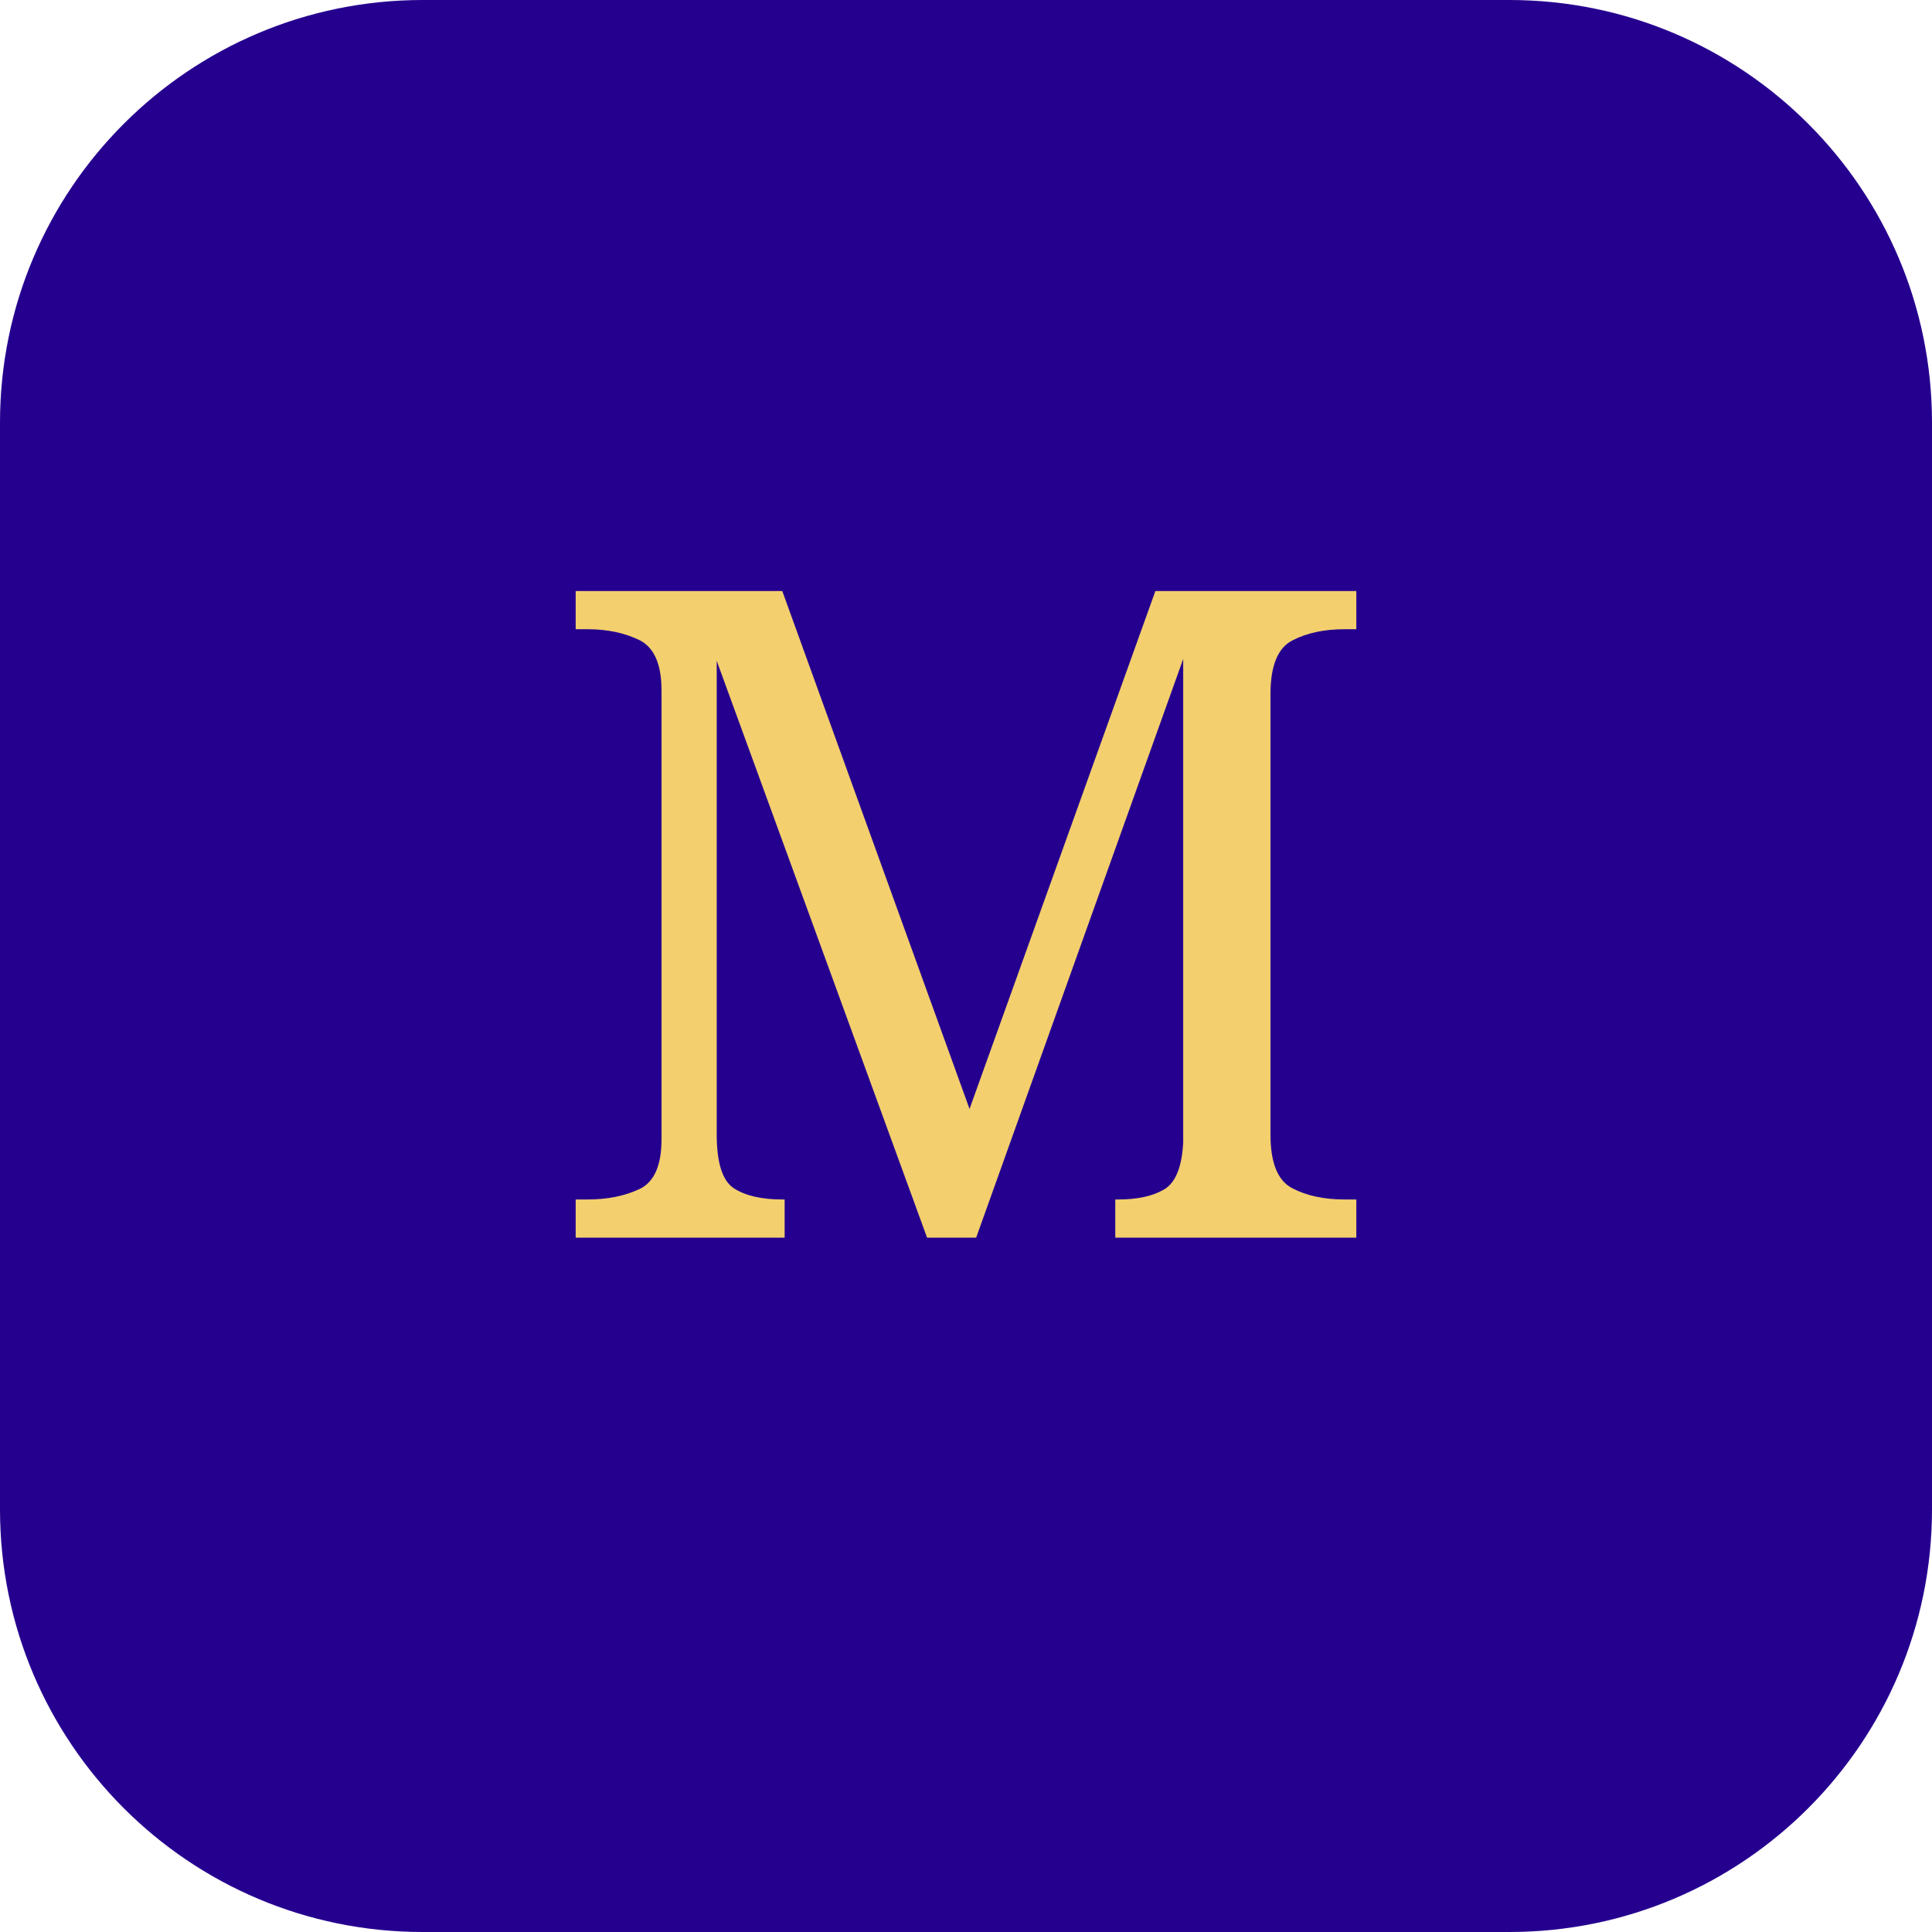
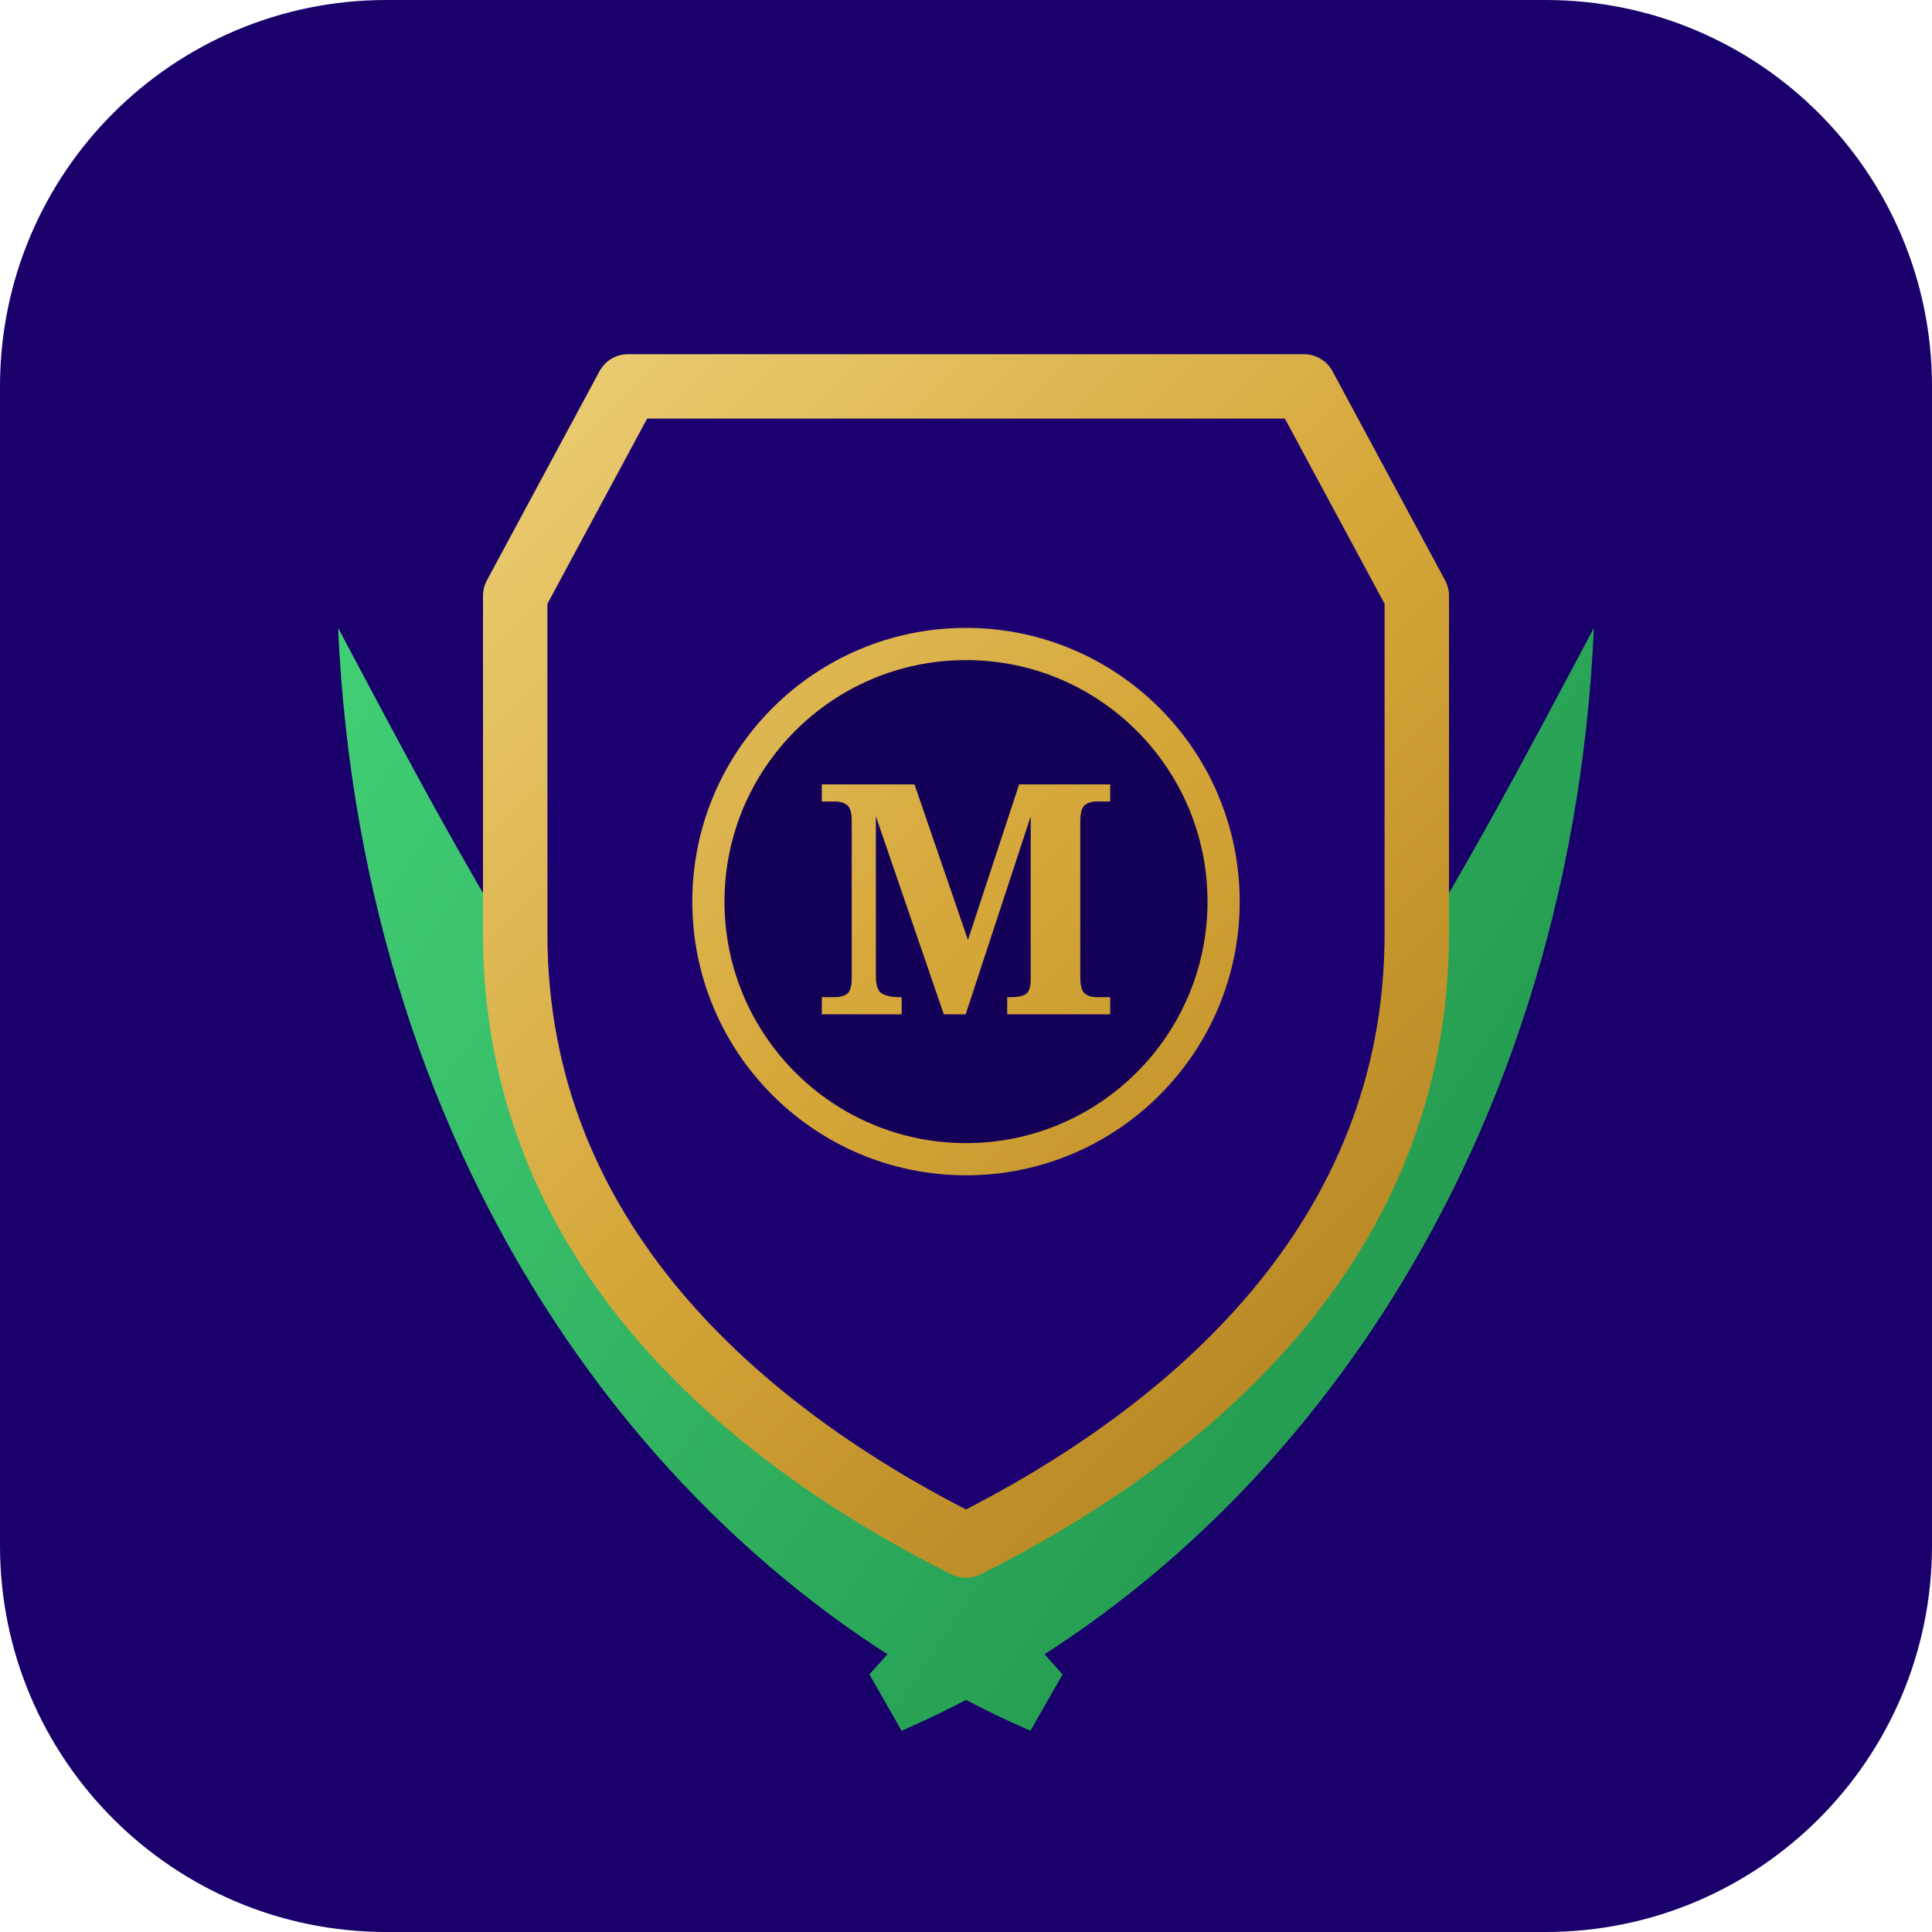
- <svg xmlns="http://www.w3.org/2000/svg" viewBox="0 0 64 64">
-   <rect width="64" height="64" rx="14" fill="#25008F" />
-   <text x="32" y="41" text-anchor="middle" font-family="Georgia,serif" font-size="30" fill="#F3CF6E">M</text>
+ <svg xmlns="http://www.w3.org/2000/svg" viewBox="0 0 240 240">
+   <rect width="240" height="240" rx="48" fill="#1A006B" />
+   <defs>
+     <linearGradient id="g" x1="0" y1="0" x2="240" y2="240" gradientUnits="userSpaceOnUse">
+       <stop offset="0%" stop-color="#FFF0A8" />
+       <stop offset="50%" stop-color="#D4A537" />
+       <stop offset="100%" stop-color="#8C5A08" />
+     </linearGradient>
+     <linearGradient id="gr" x1="0" y1="60" x2="240" y2="220" gradientUnits="userSpaceOnUse">
+       <stop offset="0%" stop-color="#4ADE80" />
+       <stop offset="100%" stop-color="#15803D" />
+     </linearGradient>
+   </defs>
+   <path d="M128 215 C82 195, 45 145, 42 78 C58 108, 78 148, 132 208 Z" fill="url(#gr)" />
+   <path d="M112 215 C158 195, 195 145, 198 78 C182 108, 162 148, 108 208 Z" fill="url(#gr)" />
+   <path d="M78 48 H162 L176 74 V116 C176 154, 148 178, 120 192 C92 178, 64 154, 64 116 V74 Z" fill="#1D0070" stroke="url(#g)" stroke-width="8" stroke-linejoin="round" />
+   <circle cx="120" cy="112" r="32" stroke="url(#g)" stroke-width="4" fill="#140057" />
+   <text x="120" y="126" text-anchor="middle" font-family="Georgia,serif" font-weight="bold" font-size="40" fill="url(#g)">M</text>
</svg>
